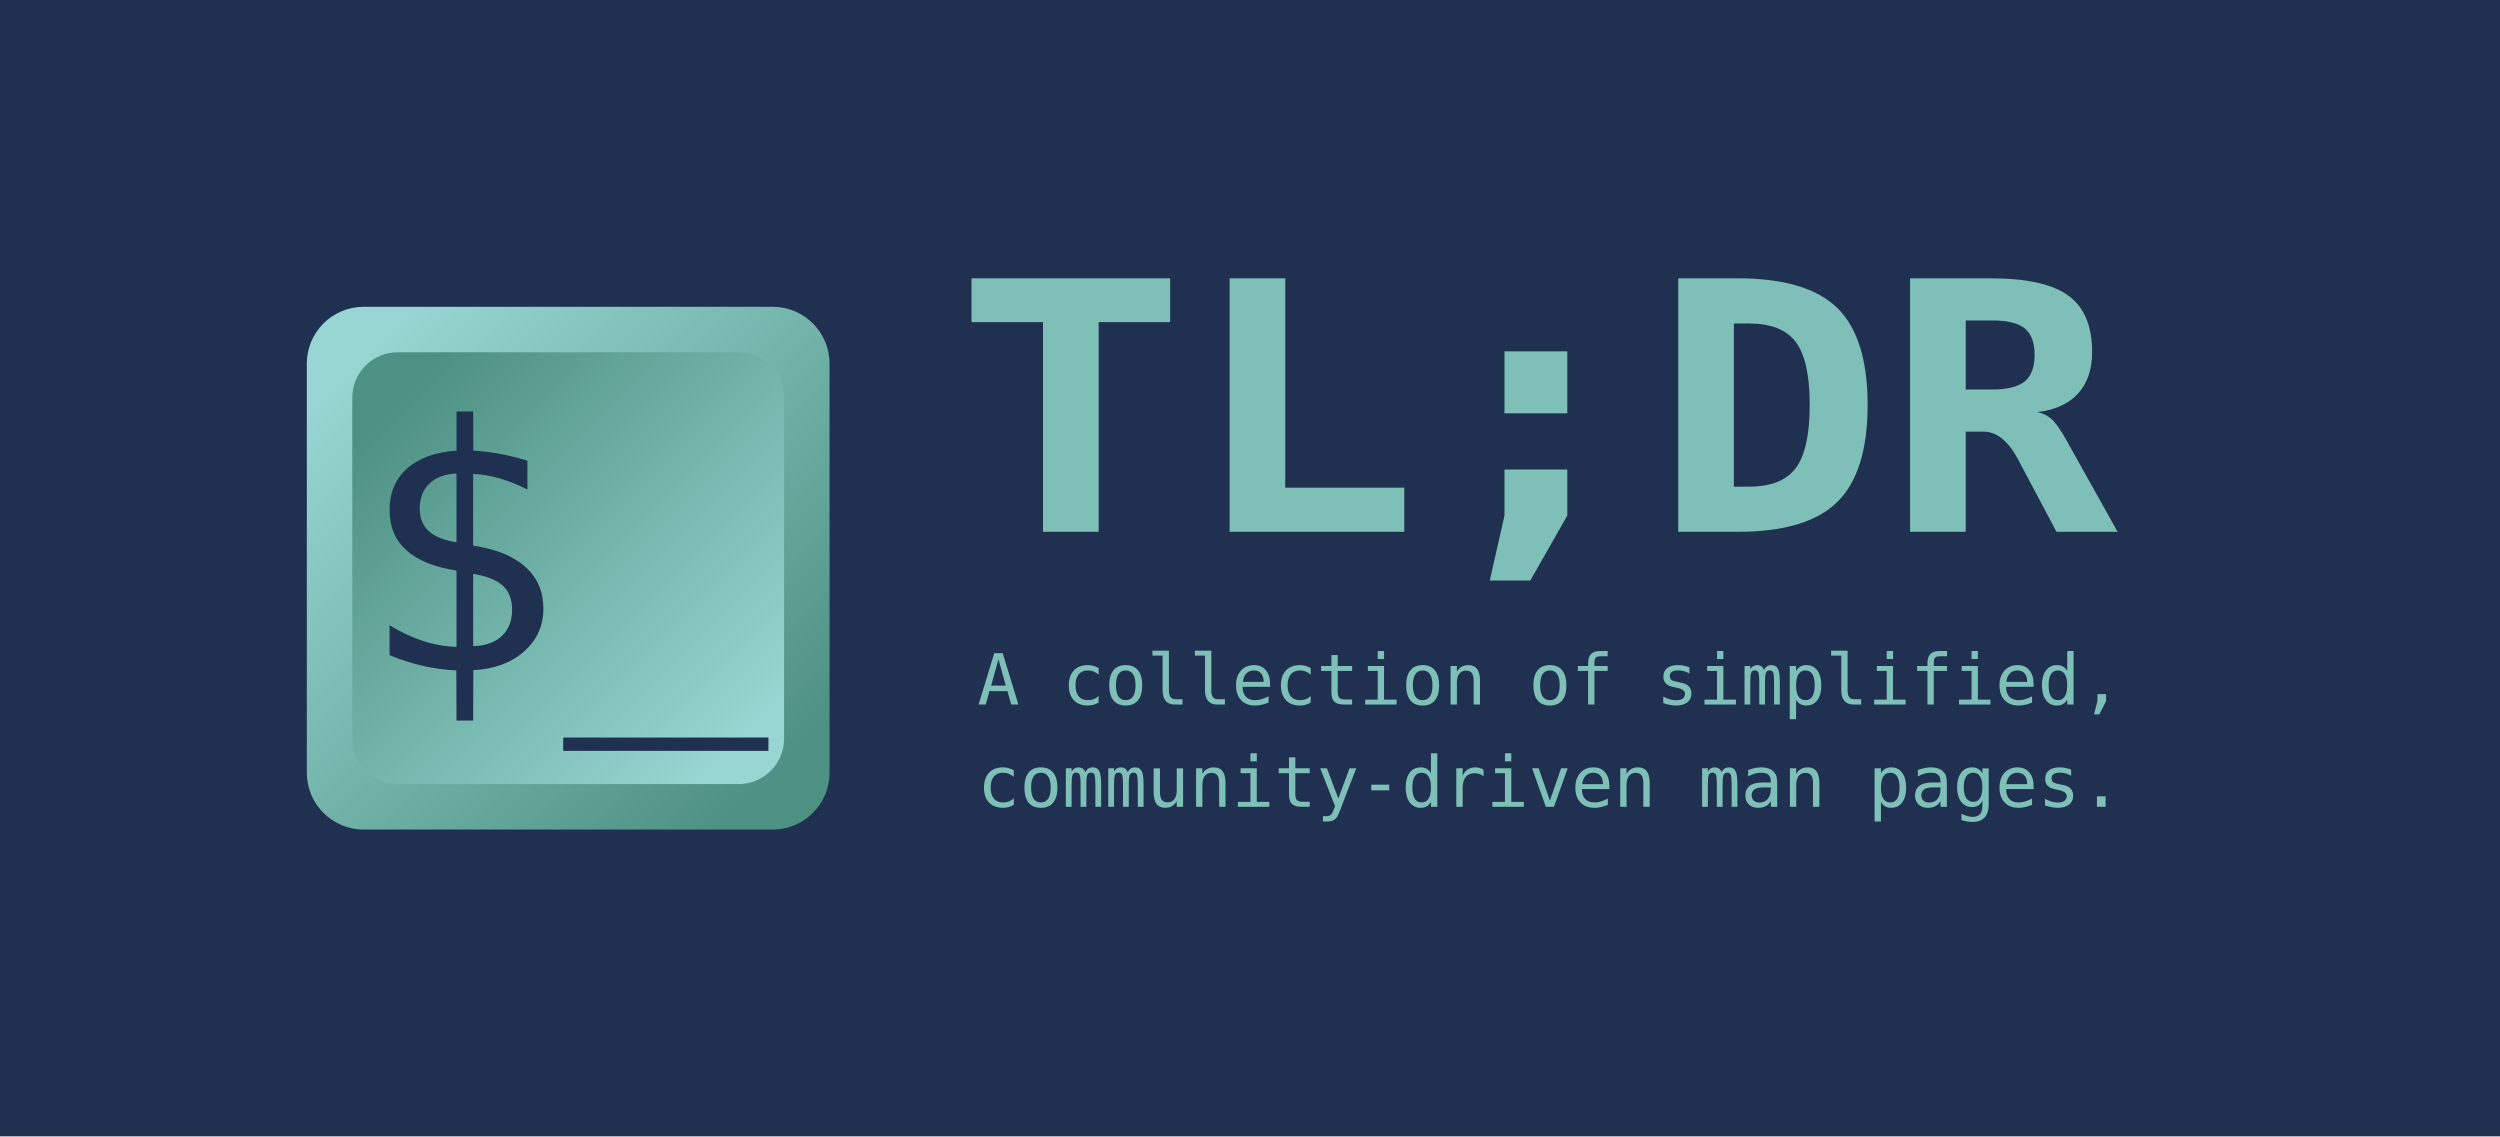
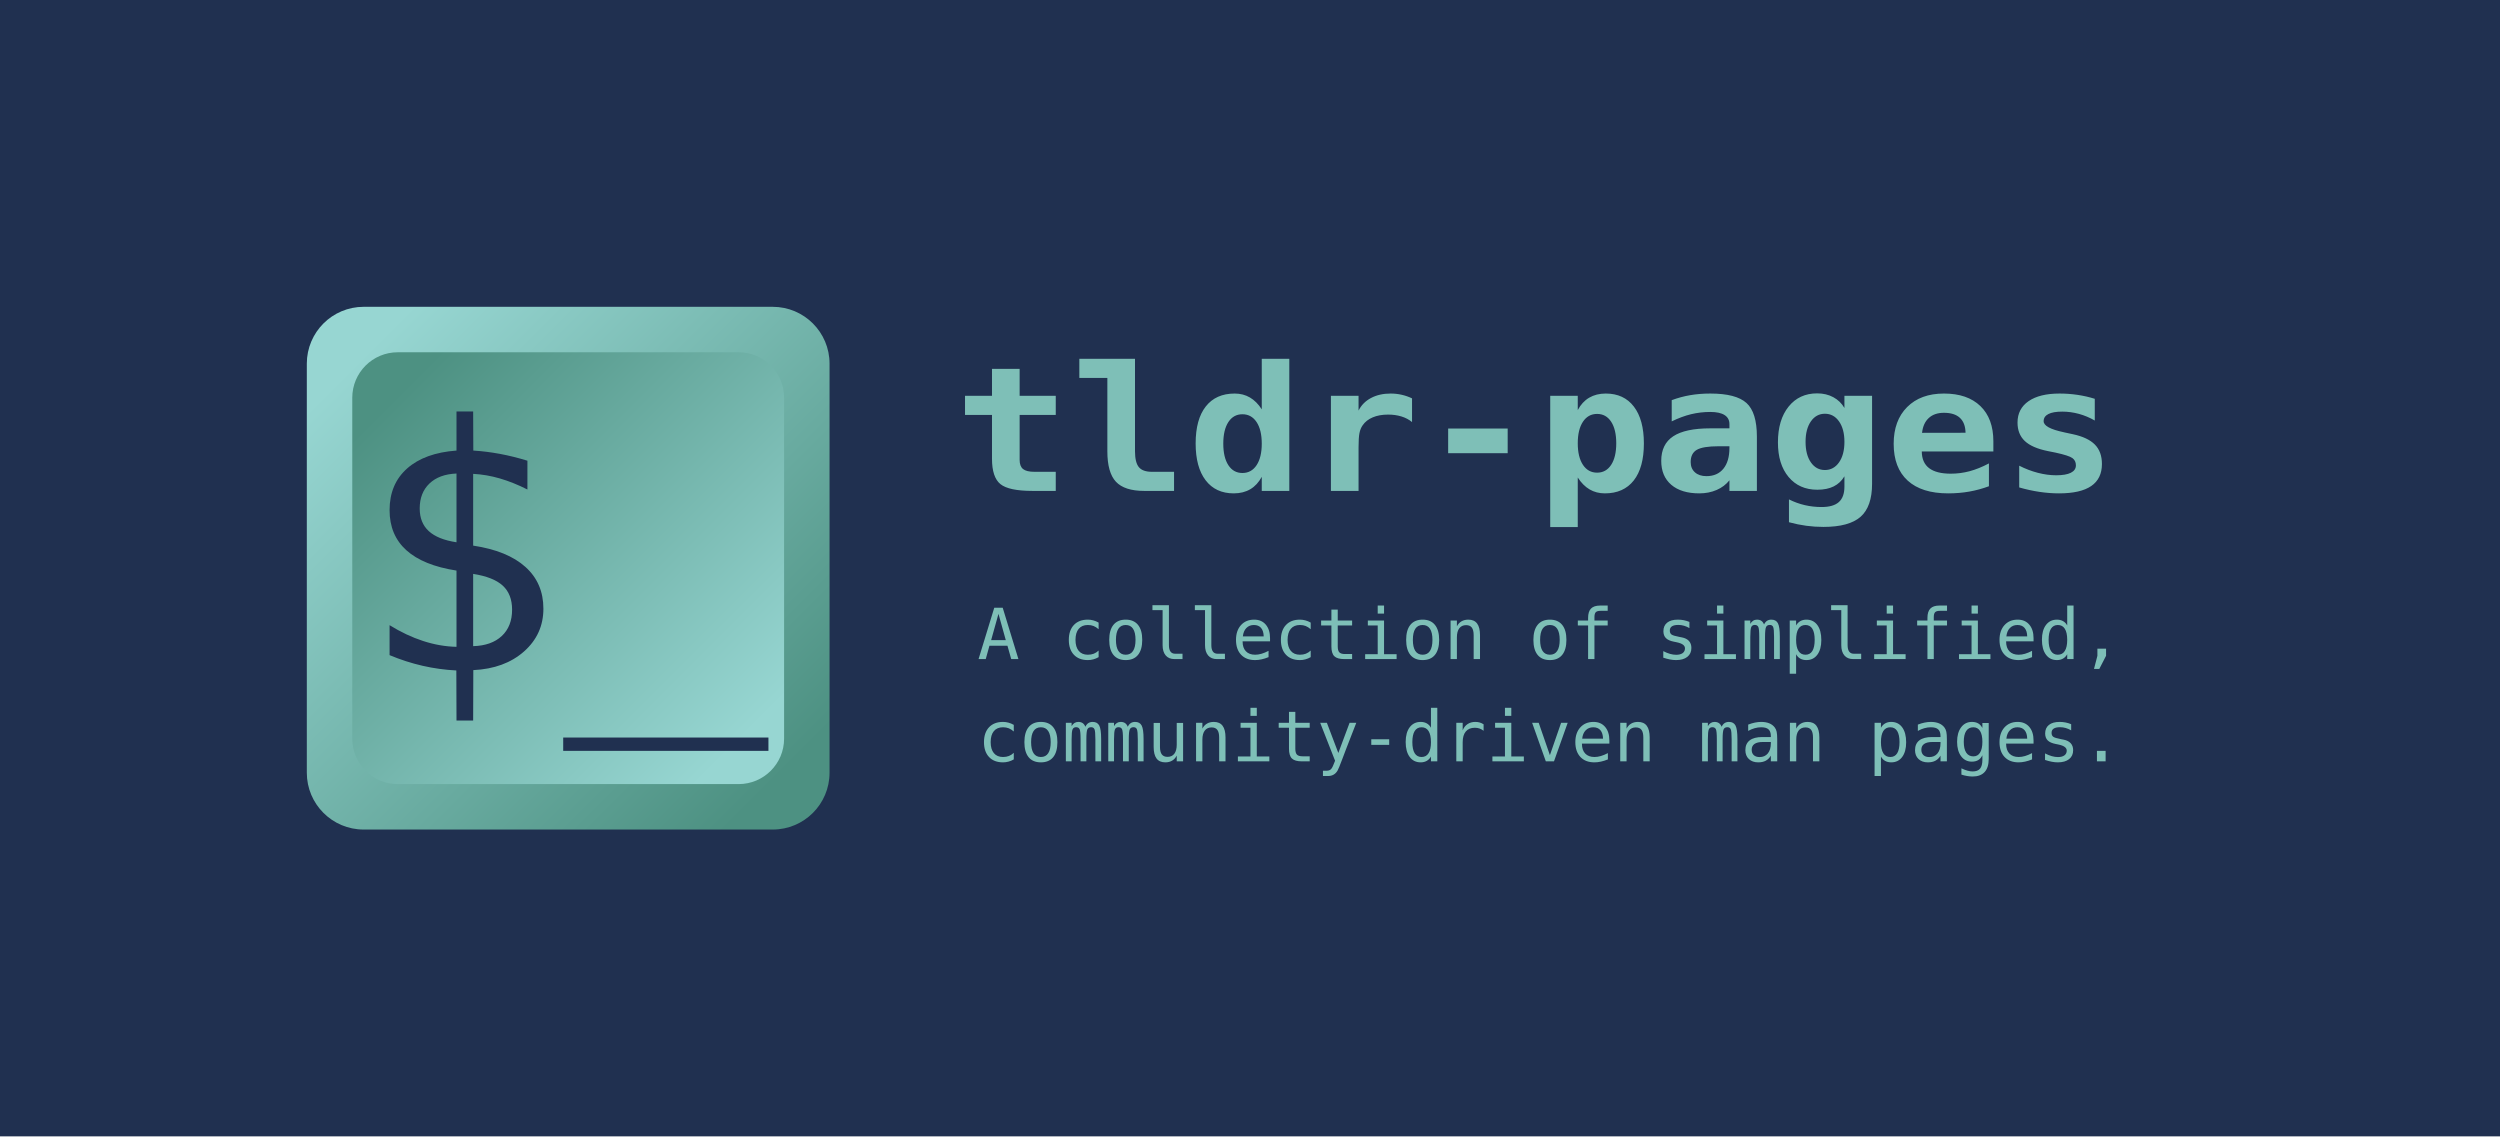
<svg xmlns="http://www.w3.org/2000/svg" xmlns:xlink="http://www.w3.org/1999/xlink" width="2200" height="1000">
  <defs>
    <linearGradient id="a">
      <stop offset="0" stop-color="#97d6d2" />
      <stop offset="1" stop-color="#4d9182" />
    </linearGradient>
    <linearGradient xlink:href="#a" id="b" x1="10%" y1="10%" x2="90%" y2="90%" />
    <linearGradient xlink:href="#a" id="c" x1="90%" y1="90%" x2="10%" y2="10%" />
    <style type="text/css">
      
        @font-face {
          font-family: 'Sometype Mono';
          src: url('./SometypeMono-Regular.ttf');
        }
        @font-face {
          font-family: 'Sometype Mono';
          src: url('./SometypeMono-Bold.ttf');
          font-weight: bold;
        }
      
    </style>
  </defs>
  <rect width="100%" height="100%" x="0" y="0" fill="#203050" />
  <g transform="translate(200,200)">
    <rect width="460" height="460" x="70" y="70" rx="50" ry="50" fill="url(#b)" />
    <rect width="380" height="380" x="110" y="110" rx="40" ry="40" fill="url(#c)" />
    <text x="115" y="390" font-size="300" font-family="Sometype Mono, monospace" fill="#203050">
      $_
    </text>
  </g>
  <g fill="#7ebfb7" font-family="Sometype Mono, monospace">
-     <text x="840" y="520" font-size="340" font-weight="bold" transform="scale(1, 0.9)">
-       TL;DR
+     <text x="840" y="480" font-size="170" font-weight="bold" transform="scale(1, 0.9)">
+       tldr-pages
    </text>
    <text font-size="62" font-weight="500">
-       <tspan x="860" y="620">
+       <tspan x="860" y="580">
        A collection of simplified,
      </tspan>
-       <tspan x="860" y="710">
+       <tspan x="860" y="670">
        community-driven man pages.
      </tspan>
    </text>
  </g>
</svg>
